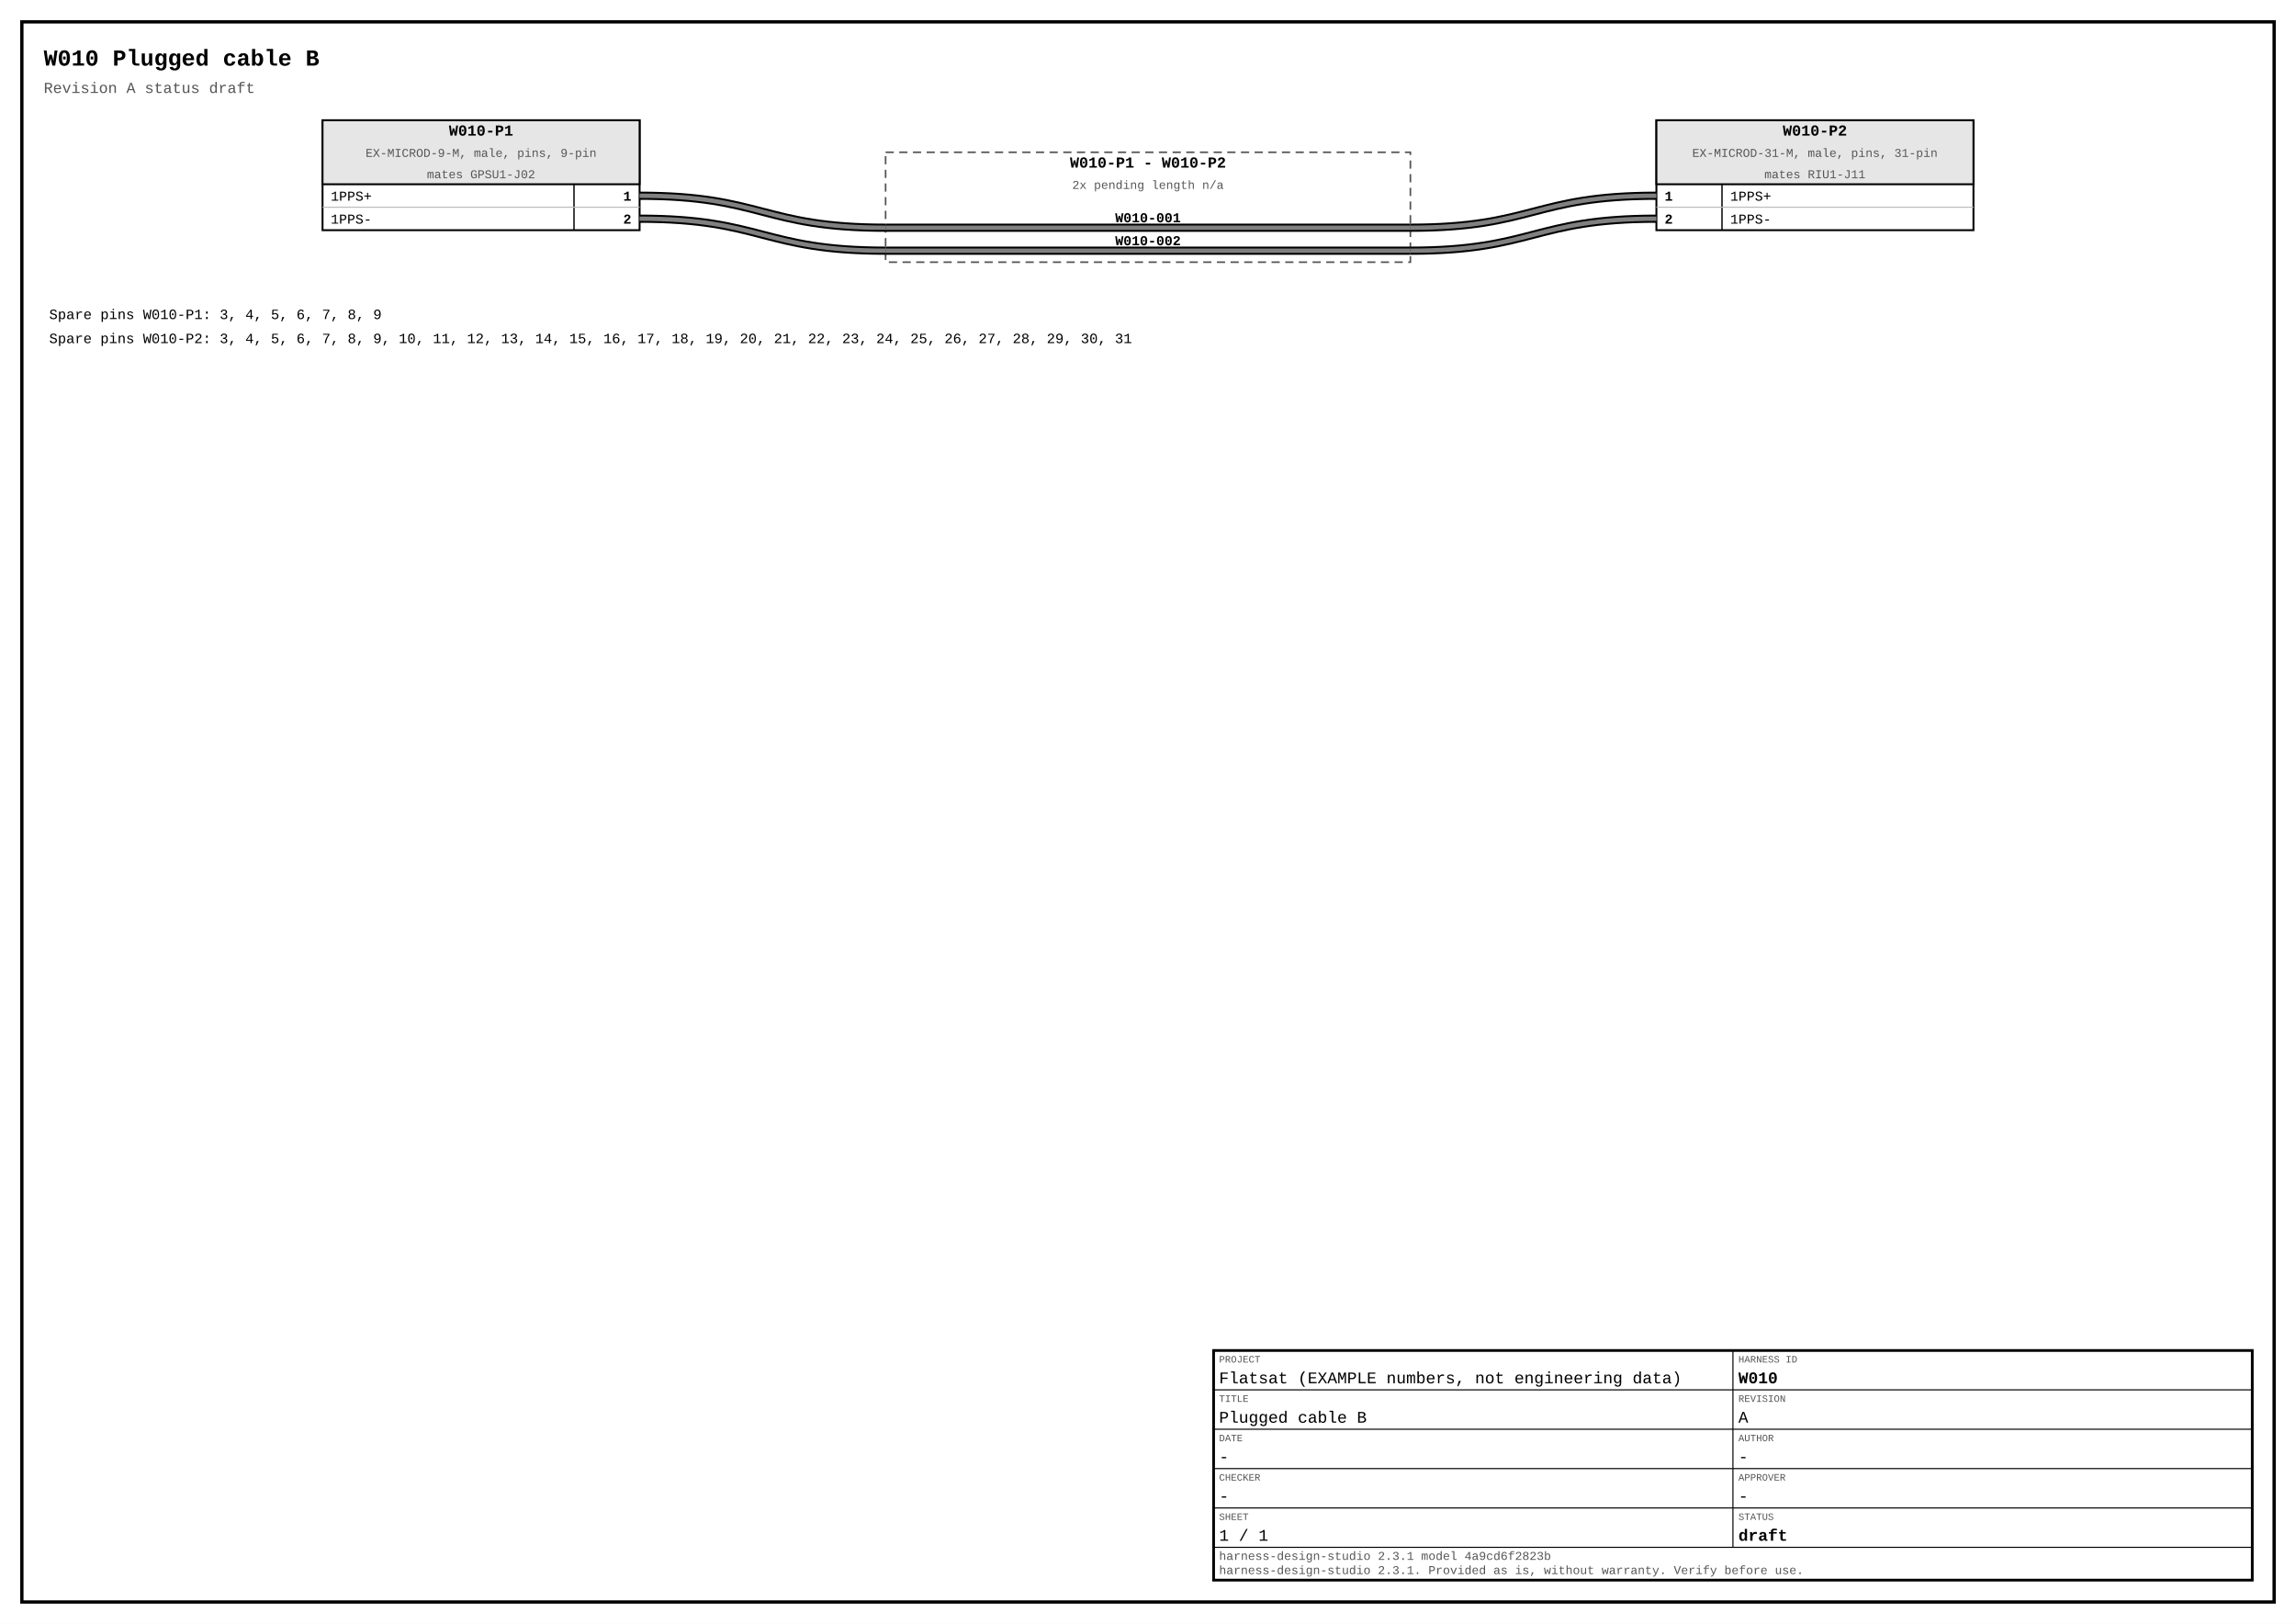
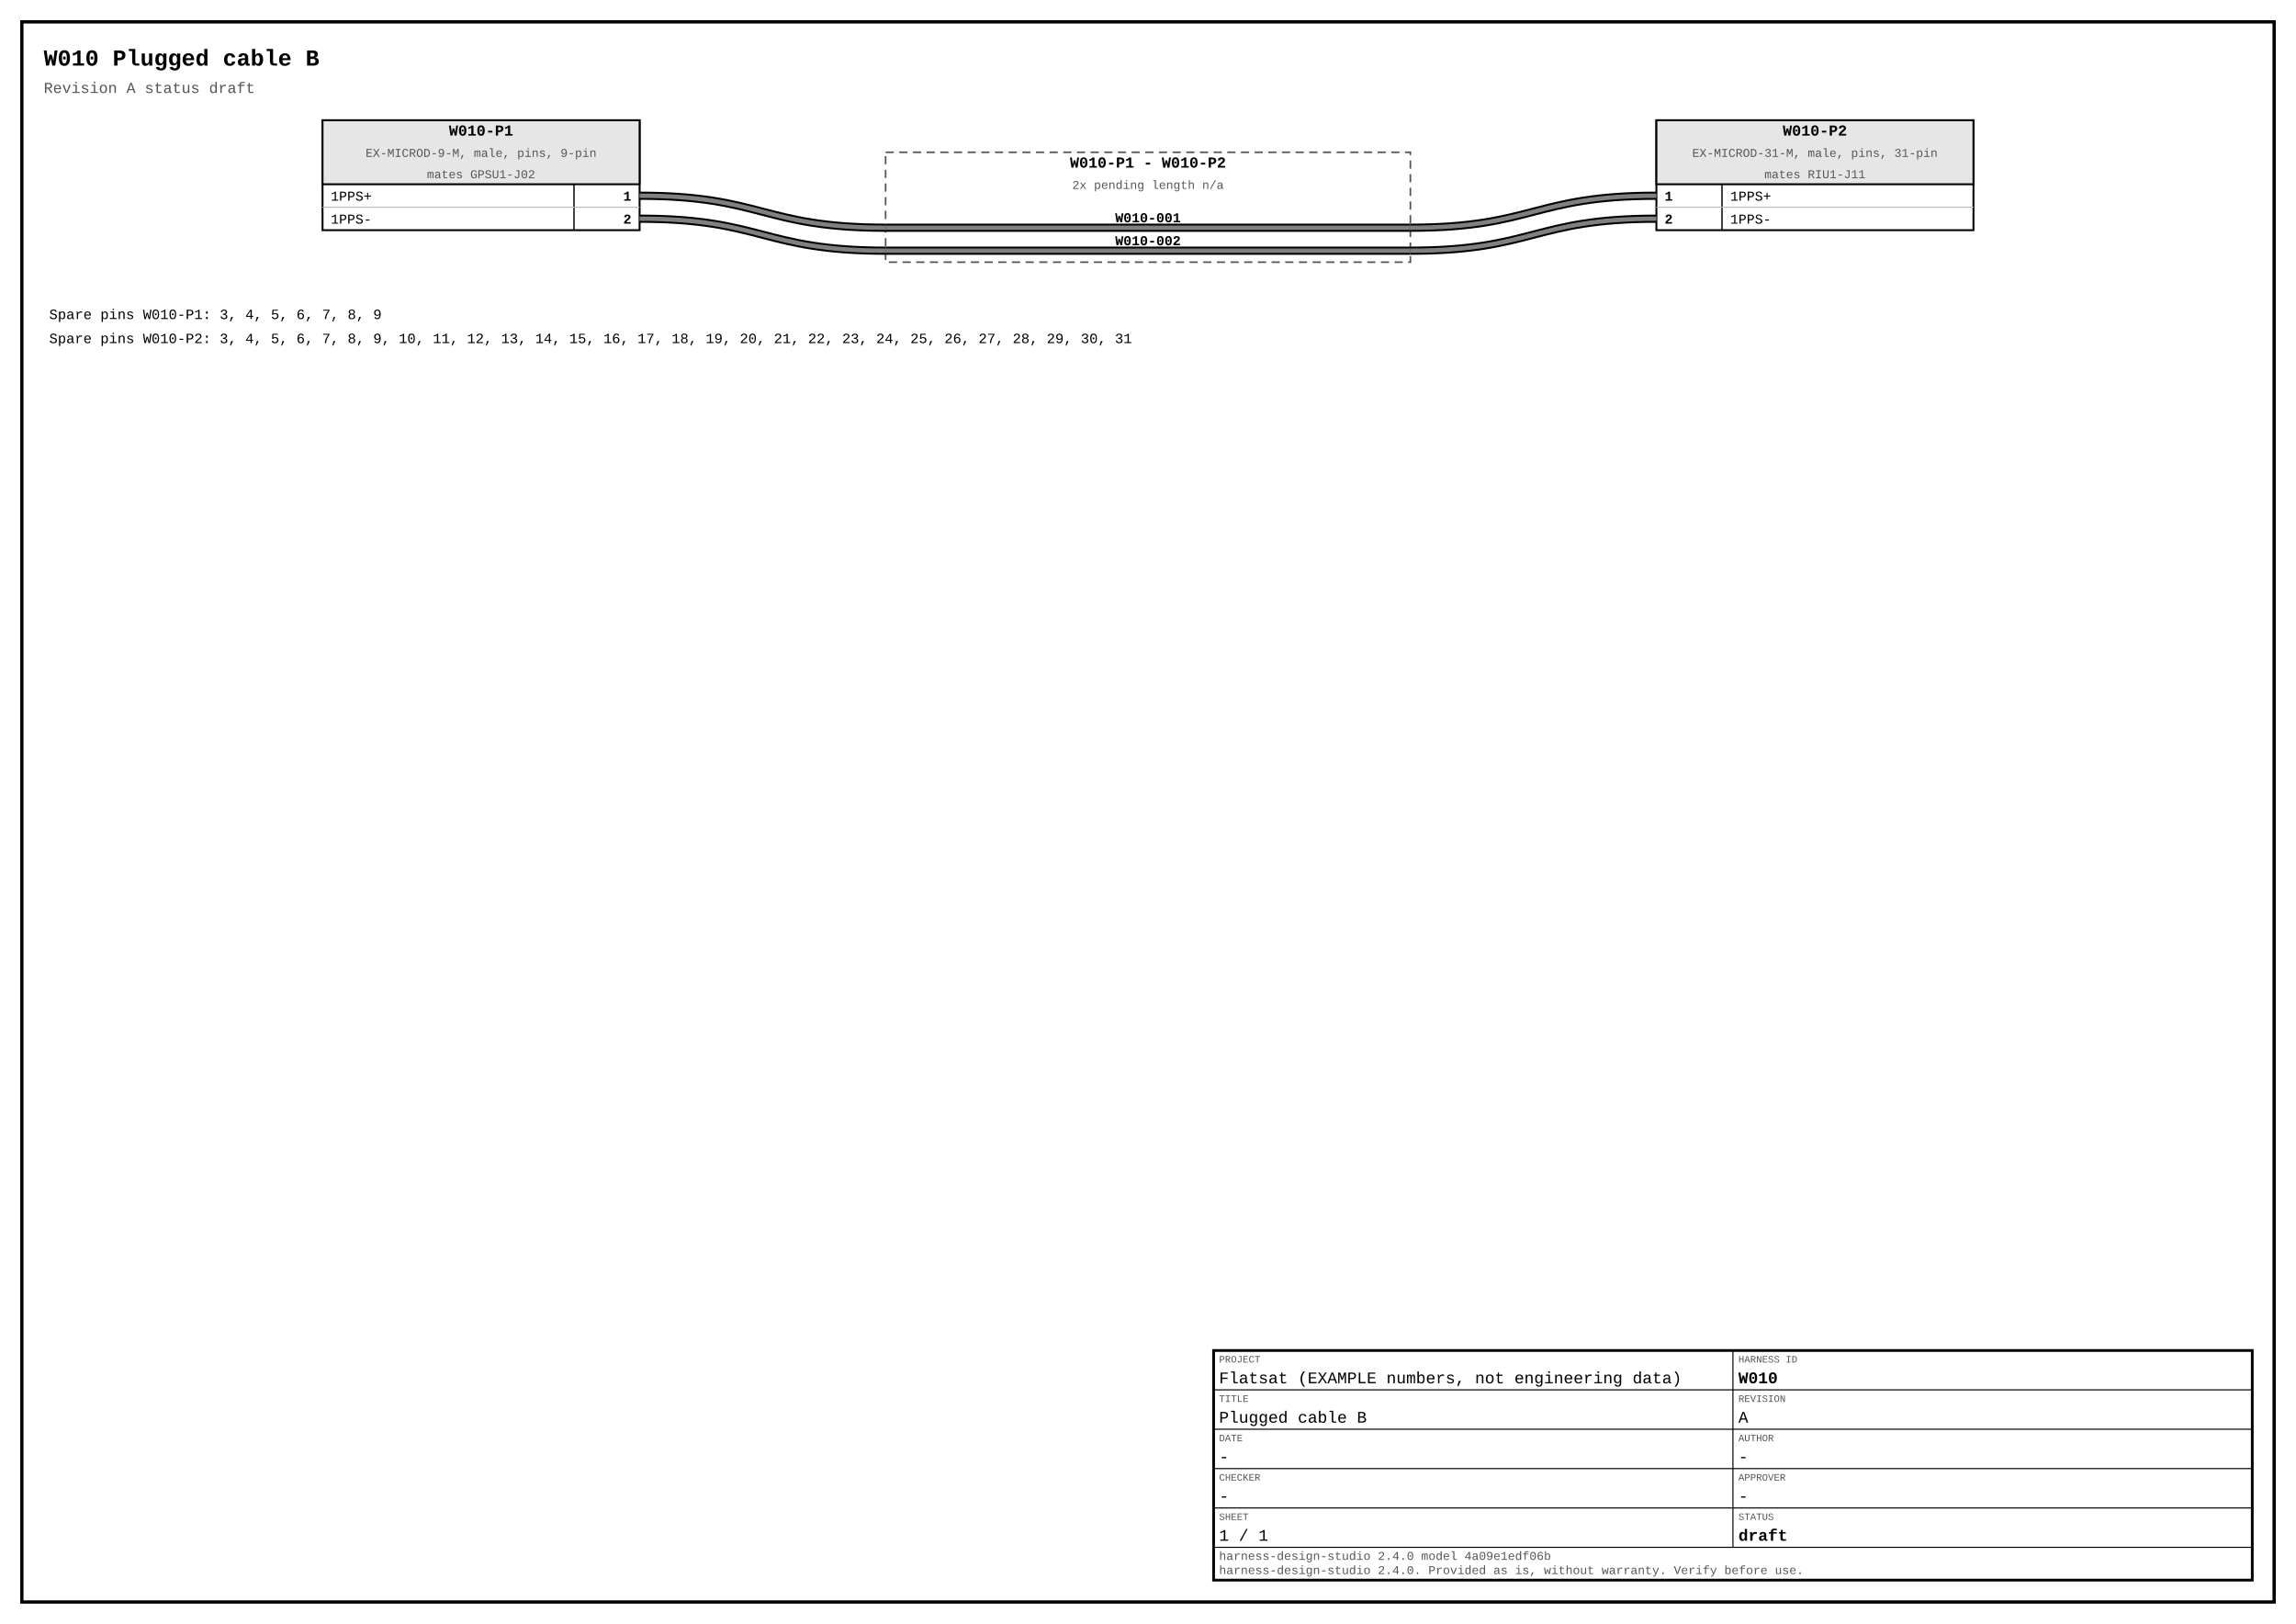
<svg xmlns="http://www.w3.org/2000/svg" width="420mm" height="297mm" viewBox="0 0 420 297" font-family="Courier New, Courier, monospace">
  <rect x="0" y="0" width="420" height="297" fill="#ffffff" />
  <rect x="4" y="4" width="412" height="289" fill="none" stroke="#000000" stroke-width="0.6" />
  <text x="8" y="12" font-size="4.2" font-weight="bold" text-anchor="start" fill="#000000">W010  Plugged cable B</text>
  <text x="8" y="17" font-size="2.8" text-anchor="start" fill="#555555">Revision A  status draft</text>
  <rect x="59" y="22" width="58" height="20.1" fill="#ffffff" stroke="#000000" stroke-width="0.35" />
  <rect x="59" y="22" width="58" height="11.7" fill="#e6e6e6" stroke="#000000" stroke-width="0.35" />
  <text x="88" y="24.8" font-size="2.8" font-weight="bold" text-anchor="middle" fill="#000000">W010-P1</text>
  <text x="88" y="28.7" font-size="2.2" text-anchor="middle" fill="#555555">EX-MICROD-9-M, male, pins, 9-pin</text>
  <text x="88" y="32.6" font-size="2.2" text-anchor="middle" fill="#555555">mates GPSU1-J02</text>
  <line x1="105" y1="33.7" x2="105" y2="42.1" stroke="#000000" stroke-width="0.25" />
  <line x1="59" y1="37.9" x2="117" y2="37.9" stroke="#bbbbbb" stroke-width="0.2" />
  <text x="60.5" y="36.7" font-size="2.5" text-anchor="start" fill="#000000" data-ref="sig/W010-P1/1">1PPS+</text>
  <text x="115.5" y="36.7" font-size="2.5" font-weight="bold" text-anchor="end" fill="#000000" data-ref="pin/W010-P1/1">1</text>
  <text x="60.5" y="40.9" font-size="2.5" text-anchor="start" fill="#000000" data-ref="sig/W010-P1/2">1PPS-</text>
  <text x="115.5" y="40.9" font-size="2.5" font-weight="bold" text-anchor="end" fill="#000000" data-ref="pin/W010-P1/2">2</text>
  <rect x="303" y="22" width="58" height="20.1" fill="#ffffff" stroke="#000000" stroke-width="0.35" />
  <rect x="303" y="22" width="58" height="11.7" fill="#e6e6e6" stroke="#000000" stroke-width="0.35" />
  <text x="332" y="24.8" font-size="2.8" font-weight="bold" text-anchor="middle" fill="#000000">W010-P2</text>
  <text x="332" y="28.7" font-size="2.2" text-anchor="middle" fill="#555555">EX-MICROD-31-M, male, pins, 31-pin</text>
  <text x="332" y="32.6" font-size="2.2" text-anchor="middle" fill="#555555">mates RIU1-J11</text>
  <line x1="315" y1="33.7" x2="315" y2="42.1" stroke="#000000" stroke-width="0.25" />
  <line x1="303" y1="37.9" x2="361" y2="37.9" stroke="#bbbbbb" stroke-width="0.2" />
  <text x="304.5" y="36.7" font-size="2.5" font-weight="bold" text-anchor="start" fill="#000000" data-ref="pin/W010-P2/1">1</text>
  <text x="316.5" y="36.7" font-size="2.5" text-anchor="start" fill="#000000" data-ref="sig/W010-P2/1">1PPS+</text>
  <text x="304.5" y="40.9" font-size="2.5" font-weight="bold" text-anchor="start" fill="#000000" data-ref="pin/W010-P2/2">2</text>
  <text x="316.5" y="40.9" font-size="2.5" text-anchor="start" fill="#000000" data-ref="sig/W010-P2/2">1PPS-</text>
  <rect x="162" y="27.85" width="96" height="20.1" fill="none" stroke="#555555" stroke-width="0.3" stroke-dasharray="1.5 1" />
  <text x="210" y="30.65" font-size="2.8" font-weight="bold" text-anchor="middle" fill="#000000">W010-P1 - W010-P2</text>
  <text x="210" y="34.55" font-size="2.2" text-anchor="middle" fill="#555555">2x  pending  length n/a</text>
  <path d="M 117 35.8 C 139.5 35.8 139.5 41.65 162 41.65" fill="none" stroke="#000000" stroke-width="1.5" />
  <line x1="162" y1="41.65" x2="258" y2="41.65" stroke="#000000" stroke-width="1.5" />
  <path d="M 258 41.65 C 280.5 41.65 280.5 35.8 303 35.8" fill="none" stroke="#000000" stroke-width="1.5" />
  <path d="M 117 35.8 C 139.5 35.8 139.5 41.65 162 41.65" fill="none" stroke="#808080" stroke-width="0.8" />
  <line x1="162" y1="41.65" x2="258" y2="41.65" stroke="#808080" stroke-width="0.8" />
  <path d="M 258 41.65 C 280.5 41.65 280.5 35.8 303 35.8" fill="none" stroke="#808080" stroke-width="0.8" />
  <text x="210" y="40.65" font-size="2.5" font-weight="bold" text-anchor="middle" fill="#000000">W010-001</text>
  <path d="M 117 40 C 139.5 40 139.5 45.85 162 45.85" fill="none" stroke="#000000" stroke-width="1.5" />
  <line x1="162" y1="45.85" x2="258" y2="45.85" stroke="#000000" stroke-width="1.5" />
  <path d="M 258 45.85 C 280.5 45.85 280.5 40 303 40" fill="none" stroke="#000000" stroke-width="1.5" />
  <path d="M 117 40 C 139.5 40 139.5 45.85 162 45.85" fill="none" stroke="#808080" stroke-width="0.8" />
  <line x1="162" y1="45.85" x2="258" y2="45.85" stroke="#808080" stroke-width="0.8" />
  <path d="M 258 45.85 C 280.5 45.85 280.5 40 303 40" fill="none" stroke="#808080" stroke-width="0.8" />
  <text x="210" y="44.85" font-size="2.5" font-weight="bold" text-anchor="middle" fill="#000000">W010-002</text>
  <text x="9" y="58.35" font-size="2.6" text-anchor="start" fill="#000000">Spare pins W010-P1: 3, 4, 5, 6, 7, 8, 9</text>
  <text x="9" y="62.75" font-size="2.6" text-anchor="start" fill="#000000">Spare pins W010-P2: 3, 4, 5, 6, 7, 8, 9, 10, 11, 12, 13, 14, 15, 16, 17, 18, 19, 20, 21, 22, 23, 24, 25, 26, 27, 28, 29, 30, 31</text>
  <rect x="222" y="247" width="190" height="42" fill="none" stroke="#000000" stroke-width="0.5" />
  <line x1="222" y1="247" x2="317" y2="247" stroke="#000000" stroke-width="0.2" />
  <text x="223" y="249.2" font-size="1.8" text-anchor="start" fill="#555555">PROJECT</text>
  <text x="223" y="253" font-size="3" text-anchor="start" fill="#000000">Flatsat (EXAMPLE numbers, not engineering data)</text>
  <line x1="317" y1="247" x2="412" y2="247" stroke="#000000" stroke-width="0.2" />
  <text x="318" y="249.2" font-size="1.8" text-anchor="start" fill="#555555">HARNESS ID</text>
  <text x="318" y="253" font-size="3" font-weight="bold" text-anchor="start" fill="#000000">W010</text>
  <line x1="222" y1="254.2" x2="317" y2="254.2" stroke="#000000" stroke-width="0.2" />
  <text x="223" y="256.4" font-size="1.8" text-anchor="start" fill="#555555">TITLE</text>
  <text x="223" y="260.2" font-size="3" text-anchor="start" fill="#000000">Plugged cable B</text>
  <line x1="317" y1="254.2" x2="412" y2="254.2" stroke="#000000" stroke-width="0.2" />
  <text x="318" y="256.4" font-size="1.8" text-anchor="start" fill="#555555">REVISION</text>
  <text x="318" y="260.2" font-size="3" text-anchor="start" fill="#000000">A</text>
  <line x1="222" y1="261.4" x2="317" y2="261.4" stroke="#000000" stroke-width="0.2" />
  <text x="223" y="263.6" font-size="1.8" text-anchor="start" fill="#555555">DATE</text>
  <text x="223" y="267.4" font-size="3" text-anchor="start" fill="#000000">-</text>
  <line x1="317" y1="261.4" x2="412" y2="261.4" stroke="#000000" stroke-width="0.2" />
  <text x="318" y="263.6" font-size="1.8" text-anchor="start" fill="#555555">AUTHOR</text>
  <text x="318" y="267.4" font-size="3" text-anchor="start" fill="#000000">-</text>
  <line x1="222" y1="268.6" x2="317" y2="268.6" stroke="#000000" stroke-width="0.2" />
  <text x="223" y="270.8" font-size="1.8" text-anchor="start" fill="#555555">CHECKER</text>
  <text x="223" y="274.6" font-size="3" text-anchor="start" fill="#000000">-</text>
  <line x1="317" y1="268.6" x2="412" y2="268.6" stroke="#000000" stroke-width="0.2" />
  <text x="318" y="270.8" font-size="1.8" text-anchor="start" fill="#555555">APPROVER</text>
  <text x="318" y="274.6" font-size="3" text-anchor="start" fill="#000000">-</text>
  <line x1="222" y1="275.8" x2="317" y2="275.8" stroke="#000000" stroke-width="0.2" />
  <text x="223" y="278" font-size="1.8" text-anchor="start" fill="#555555">SHEET</text>
  <text x="223" y="281.8" font-size="3" text-anchor="start" fill="#000000">1 / 1</text>
  <line x1="317" y1="275.8" x2="412" y2="275.8" stroke="#000000" stroke-width="0.2" />
  <text x="318" y="278" font-size="1.8" text-anchor="start" fill="#555555">STATUS</text>
  <text x="318" y="281.8" font-size="3" font-weight="bold" text-anchor="start" fill="#000000">draft</text>
  <line x1="317" y1="247" x2="317" y2="283" stroke="#000000" stroke-width="0.2" />
  <line x1="222" y1="283" x2="412" y2="283" stroke="#000000" stroke-width="0.2" />
-   <text x="223" y="285.3" font-size="2.2" text-anchor="start" fill="#555555">harness-design-studio 2.3.1 model 4a9cd6f2823b</text>
-   <text x="223" y="287.9" font-size="2.2" text-anchor="start" fill="#555555">harness-design-studio 2.3.1. Provided as is, without warranty. Verify before use.</text>
+   <text x="223" y="285.3" font-size="2.2" text-anchor="start" fill="#555555">harness-design-studio 2.4.0 model 4a09e1edf06b</text>
+   <text x="223" y="287.9" font-size="2.2" text-anchor="start" fill="#555555">harness-design-studio 2.4.0. Provided as is, without warranty. Verify before use.</text>
</svg>
